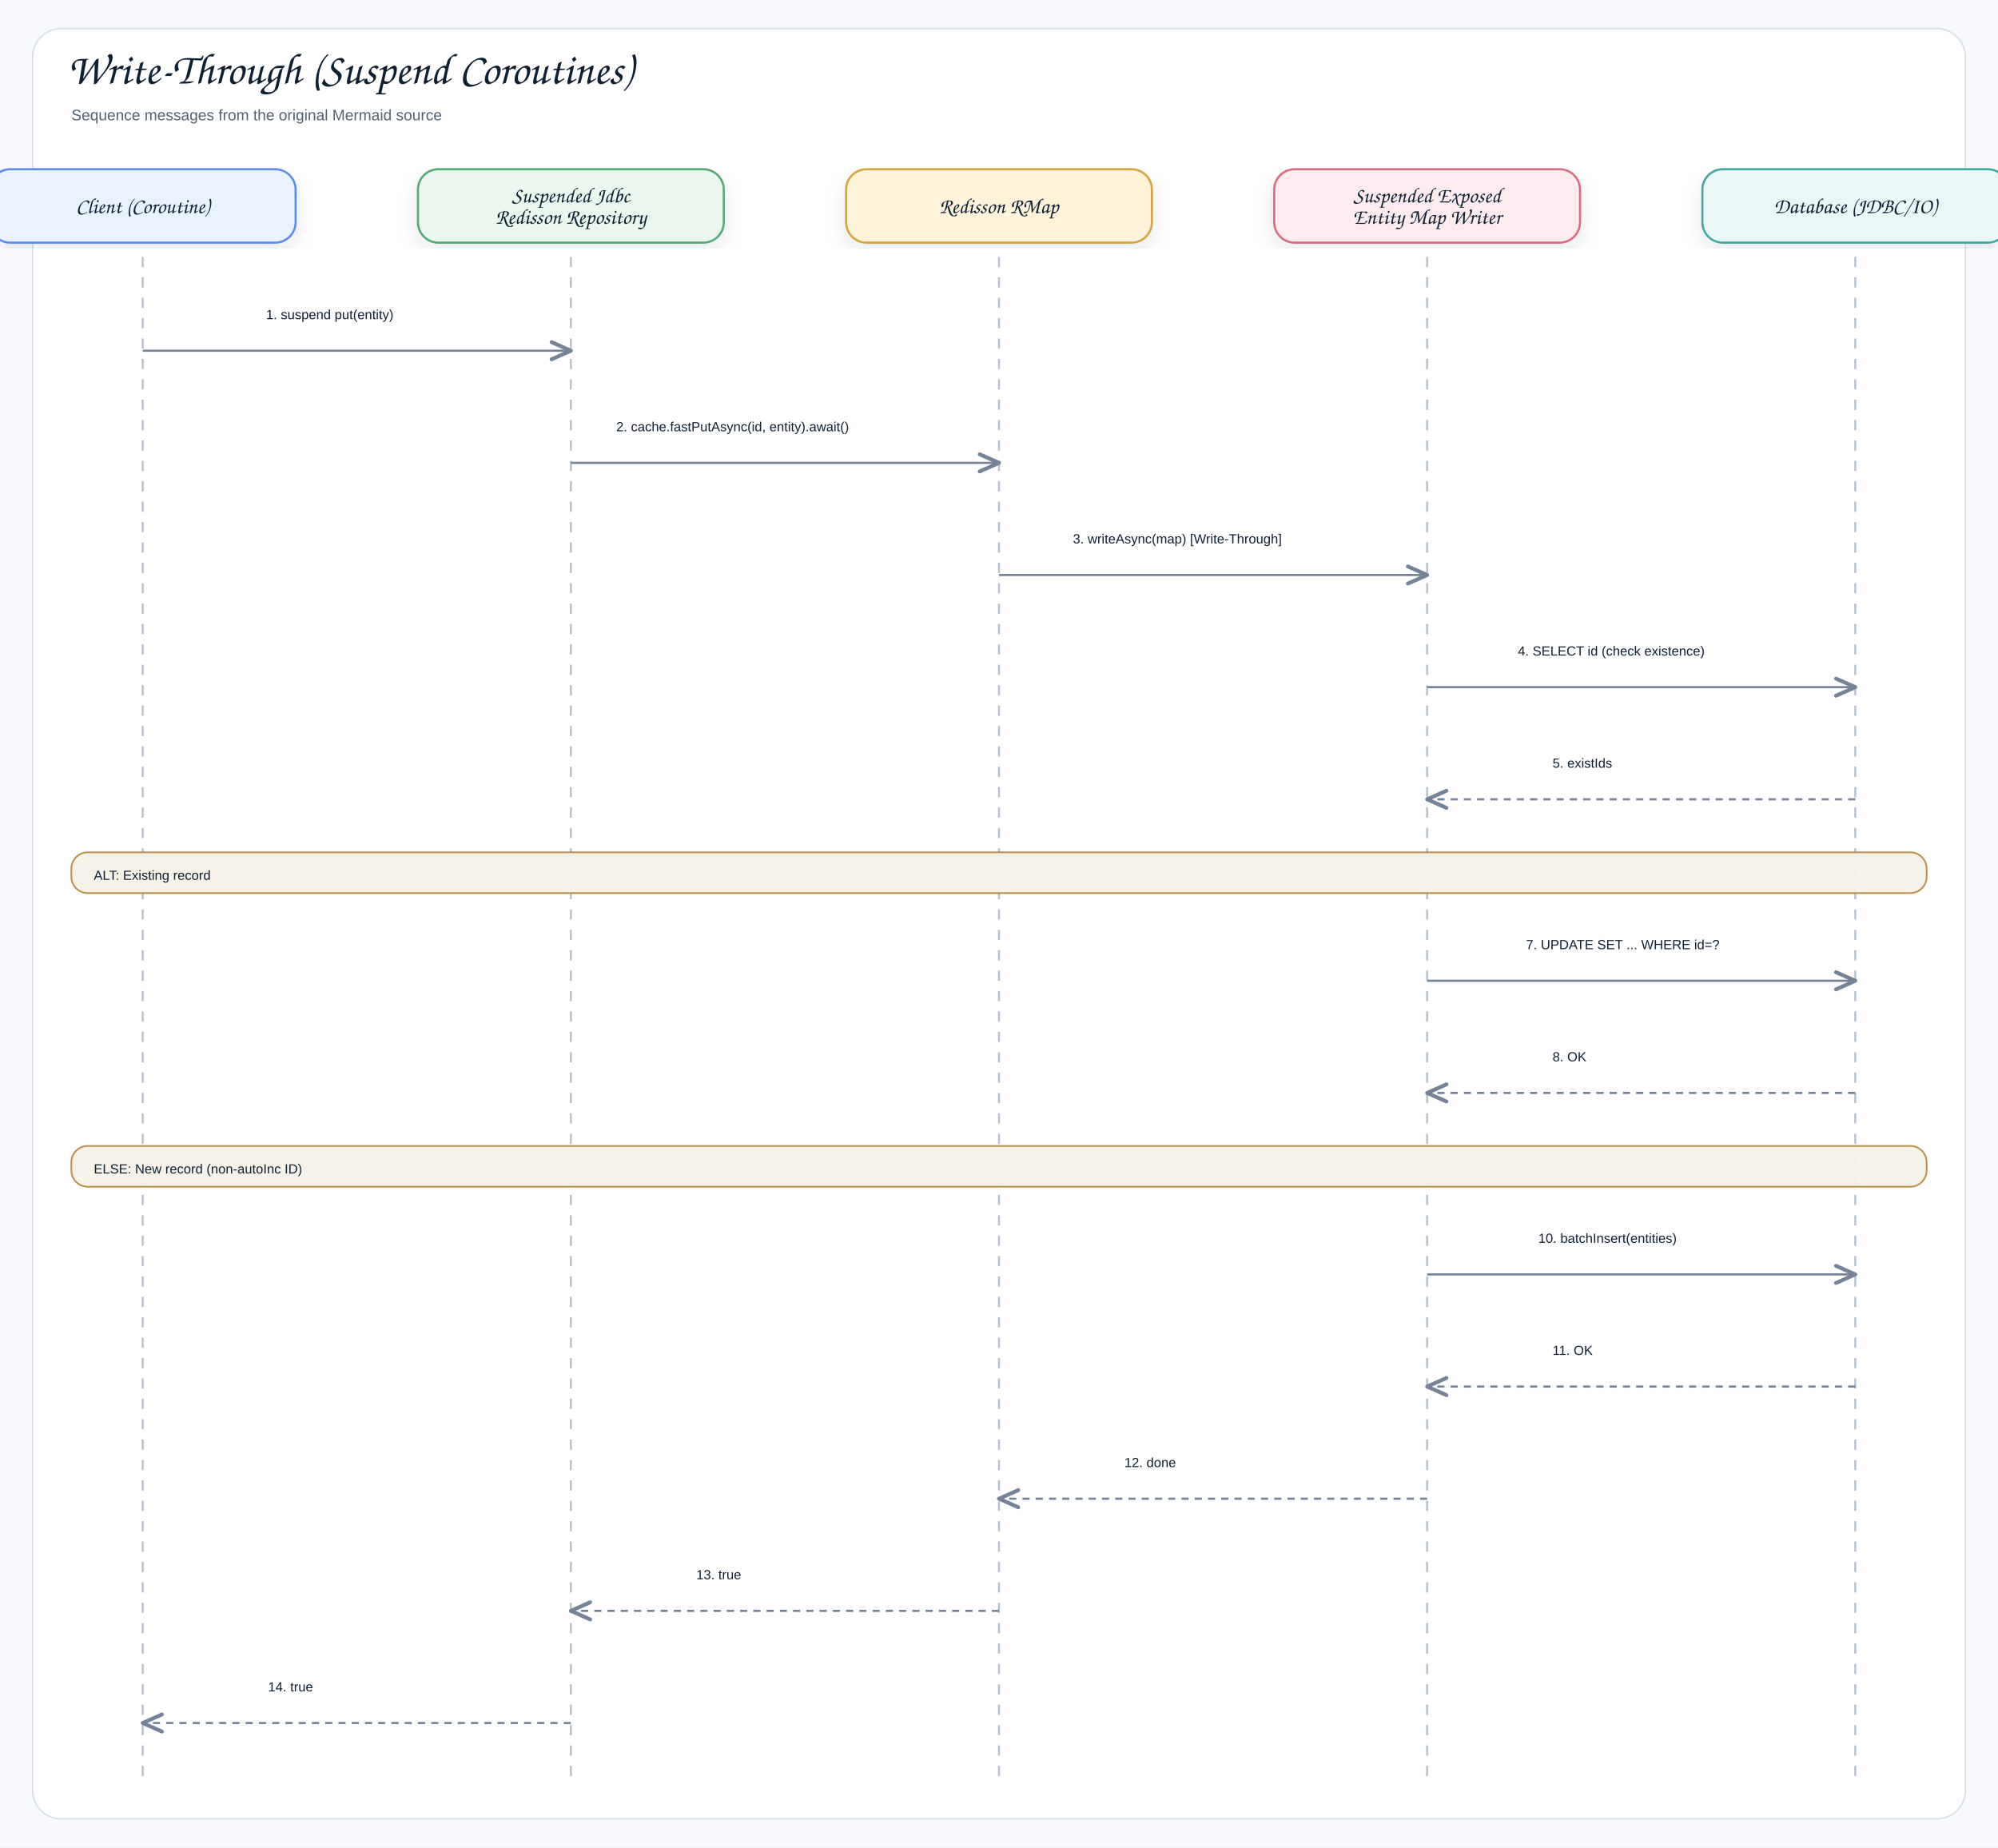
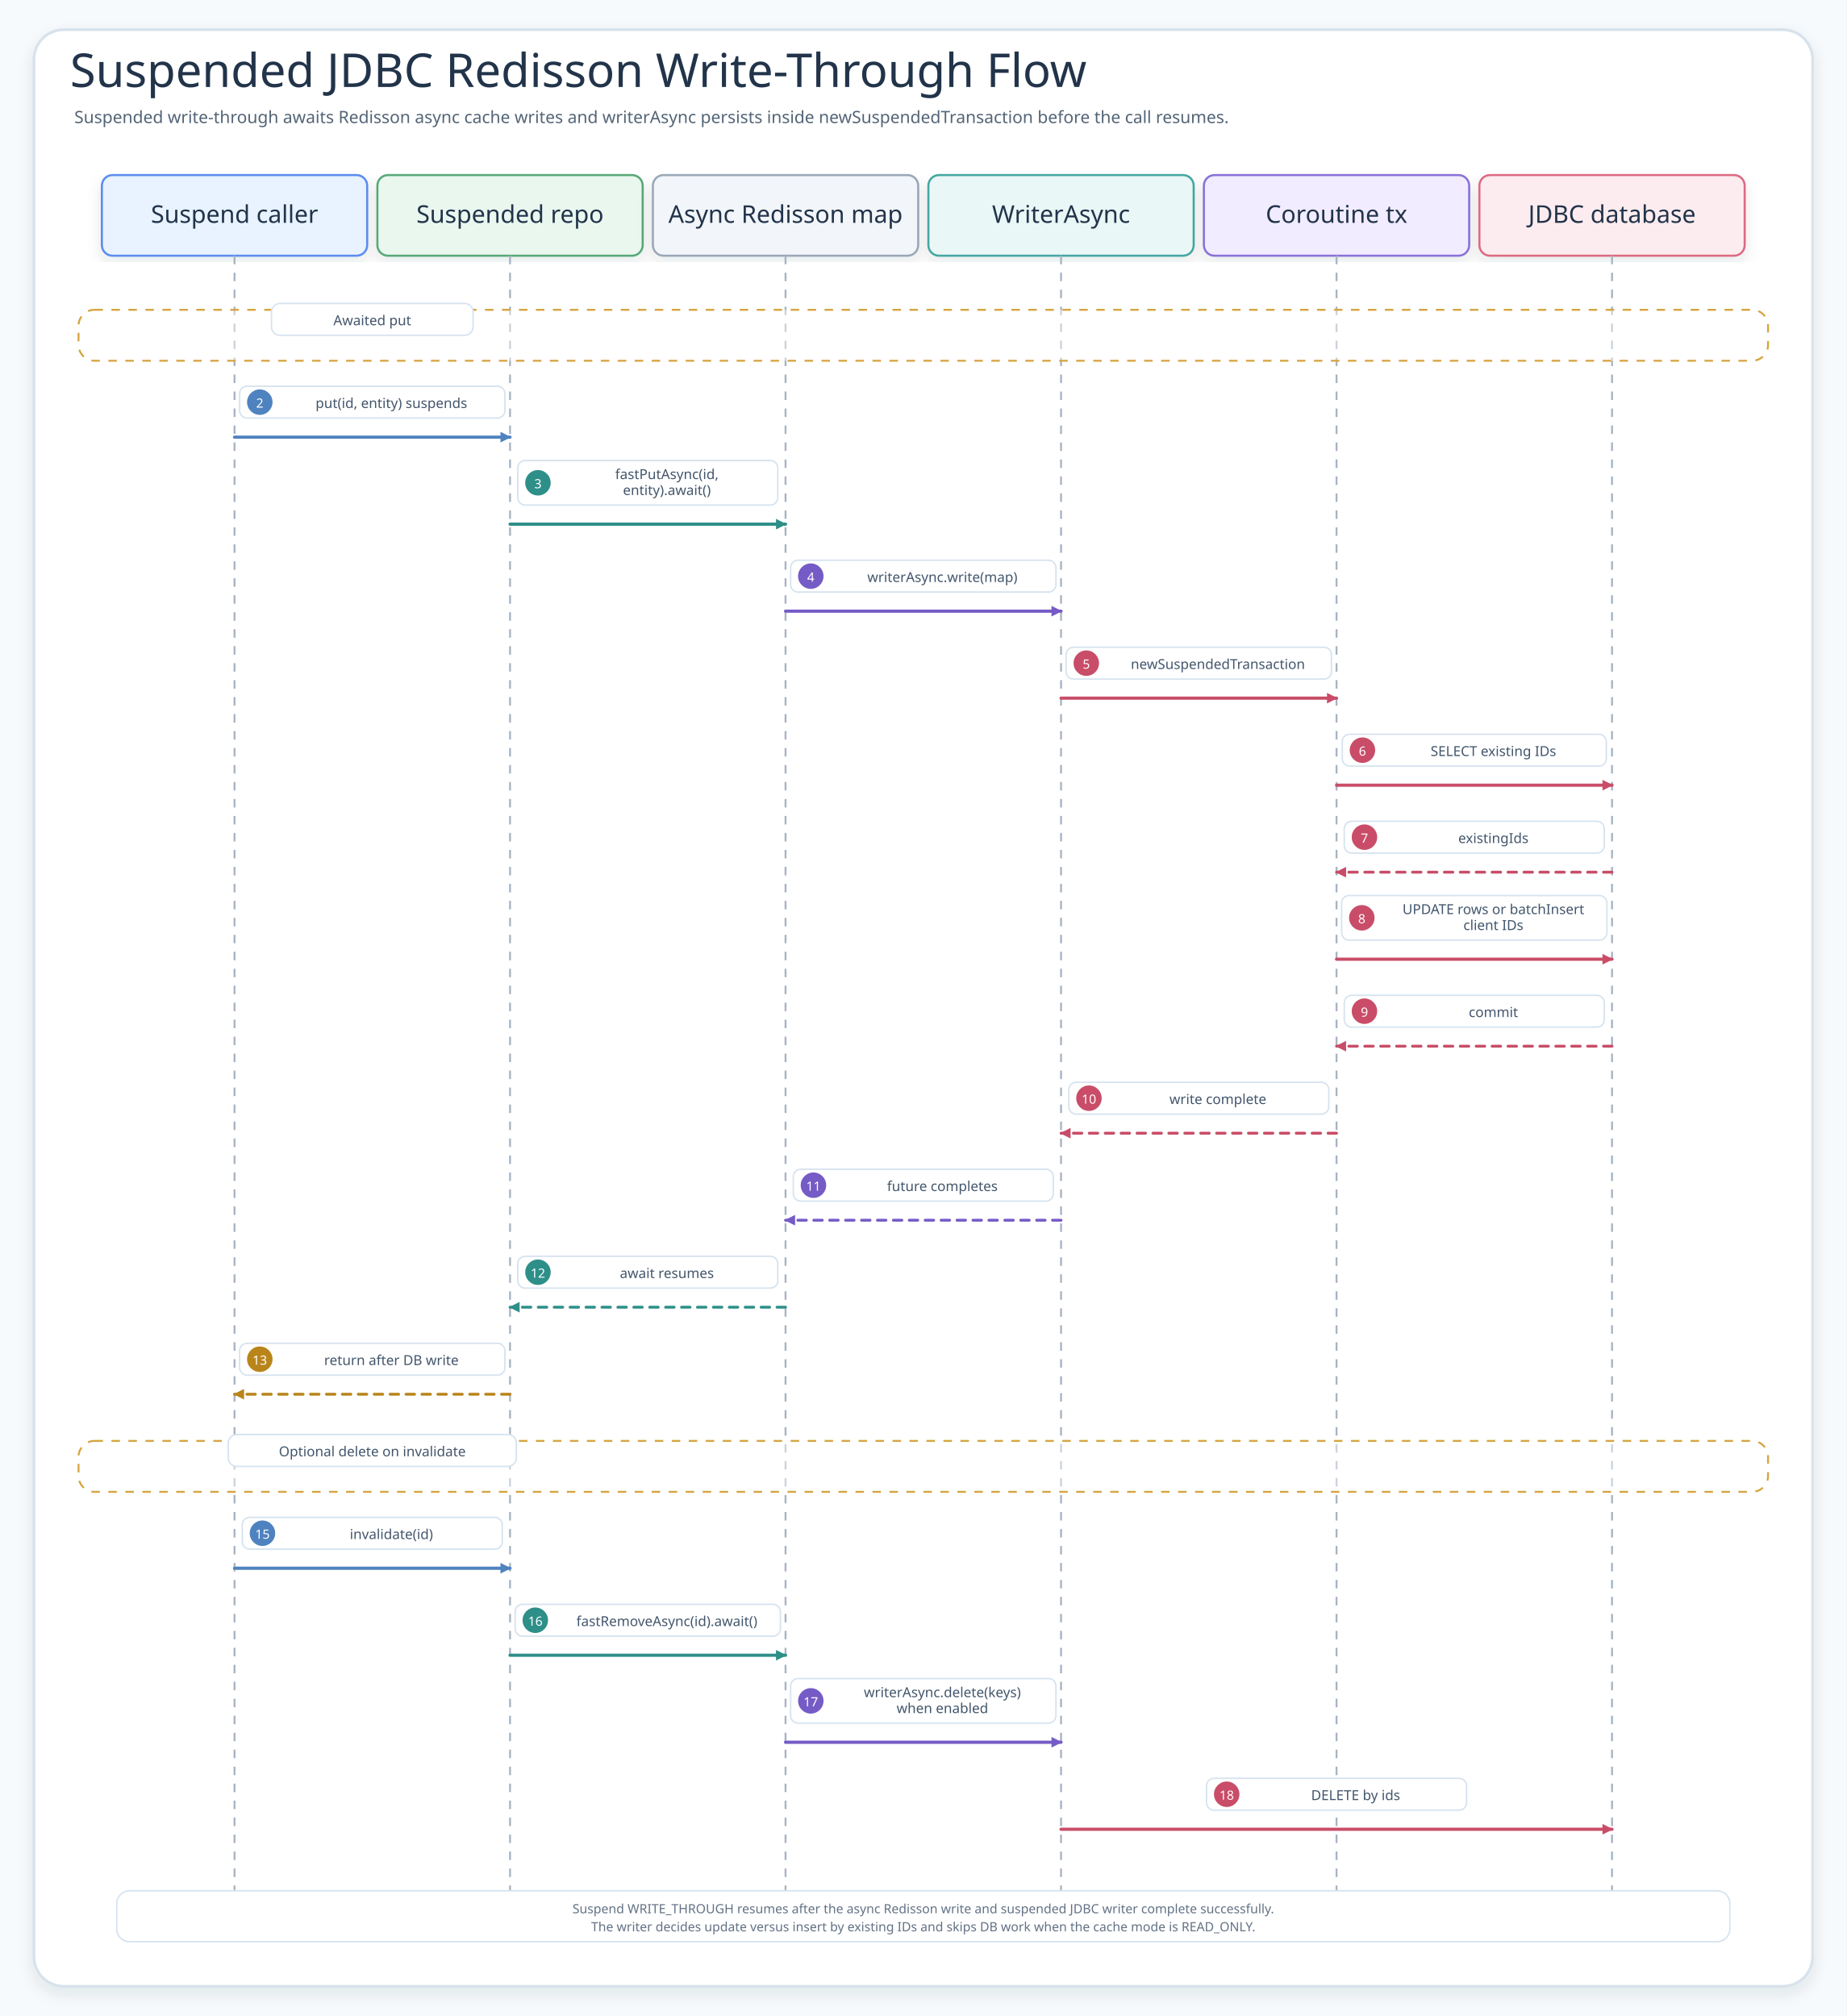
- <svg xmlns="http://www.w3.org/2000/svg" width="1960" height="1812" viewBox="0 0 1960 1812" role="img" aria-label="Write-Through (Suspend Coroutines)">
+ <svg xmlns="http://www.w3.org/2000/svg" width="1740" height="1900" viewBox="0 0 1740 1900" role="img" aria-labelledby="title desc">
  <defs>
+     <marker id="seqArrow-call" viewBox="0 0 10 10" markerWidth="10" markerHeight="10" refX="9" refY="5" orient="auto" markerUnits="userSpaceOnUse">
+       <path d="M 0 0 L 10 5 L 0 10 Z" fill="#4F83BF" />
+     </marker>
+     <marker id="seqArrow-scoped" viewBox="0 0 10 10" markerWidth="10" markerHeight="10" refX="9" refY="5" orient="auto" markerUnits="userSpaceOnUse">
+       <path d="M 0 0 L 10 5 L 0 10 Z" fill="#755BC6" />
+     </marker>
+     <marker id="seqArrow-thread" viewBox="0 0 10 10" markerWidth="10" markerHeight="10" refX="9" refY="5" orient="auto" markerUnits="userSpaceOnUse">
+       <path d="M 0 0 L 10 5 L 0 10 Z" fill="#2E8F89" />
+     </marker>
+     <marker id="seqArrow-restore" viewBox="0 0 10 10" markerWidth="10" markerHeight="10" refX="9" refY="5" orient="auto" markerUnits="userSpaceOnUse">
+       <path d="M 0 0 L 10 5 L 0 10 Z" fill="#3E9868" />
+     </marker>
+     <marker id="seqArrow-fallback" viewBox="0 0 10 10" markerWidth="10" markerHeight="10" refX="9" refY="5" orient="auto" markerUnits="userSpaceOnUse">
+       <path d="M 0 0 L 10 5 L 0 10 Z" fill="#B9851B" />
+     </marker>
+     <marker id="seqArrow-audit" viewBox="0 0 10 10" markerWidth="10" markerHeight="10" refX="9" refY="5" orient="auto" markerUnits="userSpaceOnUse">
+       <path d="M 0 0 L 10 5 L 0 10 Z" fill="#C94D68" />
+     </marker>
+     <marker id="seqArrow-neutral" viewBox="0 0 10 10" markerWidth="10" markerHeight="10" refX="9" refY="5" orient="auto" markerUnits="userSpaceOnUse">
+       <path d="M 0 0 L 10 5 L 0 10 Z" fill="#758297" />
+     </marker>
    <filter id="shadow" x="-8%" y="-8%" width="116%" height="116%">
-       <feDropShadow dx="0" dy="8" stdDeviation="9" flood-color="#1f2937" flood-opacity="0.10" />
+       <feDropShadow dx="0" dy="6" stdDeviation="7" flood-color="#203040" flood-opacity="0.10" />
    </filter>
-     <marker id="openArrow" markerWidth="12" markerHeight="10" refX="10" refY="5" orient="auto" markerUnits="strokeWidth">
-       <path d="M 1 1 L 10 5 L 1 9" fill="none" stroke="#758297" stroke-width="1.8" stroke-linecap="round" stroke-linejoin="round" />
-     </marker>
-     <marker id="inherit" markerWidth="14" markerHeight="12" refX="12" refY="6" orient="auto" markerUnits="strokeWidth">
-       <path d="M 0 1 L 12 6 L 0 11 Z" fill="#ffffff" stroke="#758297" stroke-width="1.8" />
-     </marker>
    <style>
-     .canvas{fill:#f7f9fc}.frame{fill:#fff;stroke:#d8e0ea;stroke-width:1.5}
-     .title{font-family:"Architects Daughter","Comic Sans MS","Comic Sans",cursive;font-size:43px;font-weight:400;fill:#102033}
-     .subtitle{font-family:"Comic Sans MS","Comic Sans","Comic Neue",Arial,sans-serif;font-size:15px;font-weight:400;fill:#536273}
-     .label{font-family:"Architects Daughter","Comic Sans MS","Comic Sans",cursive;font-size:25px;font-weight:400;fill:#102033}
-     .smallLabel{font-family:"Architects Daughter","Comic Sans MS","Comic Sans",cursive;font-size:21px;font-weight:400;fill:#102033}
-     .mono{font-family:"Comic Sans MS","Comic Sans","Comic Neue",Arial,sans-serif;font-size:12px;font-weight:400;fill:#102033}
-     .small{font-family:"Comic Sans MS","Comic Sans","Comic Neue",Arial,sans-serif;font-size:12px;font-weight:400;fill:#536273}
-     .strong{font-family:"Comic Sans MS","Comic Sans","Comic Neue",Arial,sans-serif;font-size:13px;font-weight:400;fill:#102033}
-     .card{stroke-width:2.1;filter:url(#shadow)}.compartment{stroke-width:1.5;fill:none}
-     .line{stroke:#758297;stroke-width:2.1;fill:none;marker-end:url(#openArrow)}
-     .plainLine{stroke:#758297;stroke-width:2.1;fill:none}
-     .dashed{stroke:#758297;stroke-width:2.1;stroke-dasharray:7 6;fill:none;marker-end:url(#openArrow)}
-     .inheritLine{stroke:#758297;stroke-width:2.2;fill:none;marker-end:url(#inherit)}
-     .implLine{stroke:#758297;stroke-width:2.2;stroke-dasharray:8 7;fill:none;marker-end:url(#inherit)}
-   </style>
+       .canvas{fill:#F7FAFC}.frame{fill:#FFFFFF;stroke:#D7E2EC;stroke-width:2.6;filter:url(#shadow)}
+       .title{font-family:"Architects Daughter";font-size:44px;fill:#22344A;font-weight:400}.subtitle{font-family:"Comic Mono";font-size:16px;fill:#536476;font-weight:400}
+       .card{filter:url(#shadow);stroke-width:2}.cardTitle{font-family:"Architects Daughter";font-size:23px;fill:#22344A;font-weight:400}
+       .detail{font-family:"Comic Mono";font-size:13px;fill:#42556B;font-weight:400}.small{font-family:"Comic Mono";font-size:12px;fill:#627184;font-weight:400}
+       .seq{fill:none;stroke-width:3;stroke-linecap:round}.seqReturn{fill:none;stroke-width:2.7;stroke-linecap:round;stroke-dasharray:8 7}
+       .lifeline{stroke:#A7B4C3;stroke-width:1.8;stroke-dasharray:8 8}.labelPill{fill:#FFFFFF;stroke:#D6E3EF;stroke-width:1.4}
+       .branchBox{fill:#FFFFFF;fill-opacity:.42;stroke:#D6A441;stroke-width:1.8;stroke-dasharray:8 8}.note{fill:#FFFFFF;stroke:#D6E3EF;stroke-width:1.4}
+     </style>
  </defs>
-   <rect class="canvas" width="1960" height="1812" />
-   <rect class="frame" x="32" y="28" width="1896" height="1756" rx="28" />
-   <text class="title" x="66" y="82">Write-Through (Suspend Coroutines)</text>
-   <text class="subtitle" x="70" y="118">Sequence messages from the original Mermaid source</text>
-   <rect class="card" x="-10" y="166" width="300" height="72" rx="20" fill="#E8F3FF" stroke="#5B8DEF" />
-   <text class="smallLabel" x="140" y="209" text-anchor="middle">Client (Coroutine)</text>
-   <line class="lifeline" x1="140" y1="252" x2="140" y2="1752" stroke="#b7c2d1" stroke-width="2" stroke-dasharray="10 10" />
-   <rect class="card" x="410" y="166" width="300" height="72" rx="20" fill="#EAF7EF" stroke="#58A978" />
-   <text class="smallLabel" x="560" y="198.5" text-anchor="middle">Suspended Jdbc</text>
-   <text class="smallLabel" x="560" y="219.5" text-anchor="middle">Redisson Repository</text>
-   <line class="lifeline" x1="560" y1="252" x2="560" y2="1752" stroke="#b7c2d1" stroke-width="2" stroke-dasharray="10 10" />
-   <rect class="card" x="830" y="166" width="300" height="72" rx="20" fill="#FFF3D9" stroke="#D6A441" />
-   <text class="smallLabel" x="980" y="209" text-anchor="middle">Redisson RMap</text>
-   <line class="lifeline" x1="980" y1="252" x2="980" y2="1752" stroke="#b7c2d1" stroke-width="2" stroke-dasharray="10 10" />
-   <rect class="card" x="1250" y="166" width="300" height="72" rx="20" fill="#FDECEF" stroke="#DC6B82" />
-   <text class="smallLabel" x="1400" y="198.5" text-anchor="middle">Suspended Exposed</text>
-   <text class="smallLabel" x="1400" y="219.5" text-anchor="middle">Entity Map Writer</text>
-   <line class="lifeline" x1="1400" y1="252" x2="1400" y2="1752" stroke="#b7c2d1" stroke-width="2" stroke-dasharray="10 10" />
-   <rect class="card" x="1670" y="166" width="300" height="72" rx="20" fill="#E9F7F6" stroke="#45A7A1" />
-   <text class="smallLabel" x="1820" y="209" text-anchor="middle">Database (JDBC/IO)</text>
-   <line class="lifeline" x1="1820" y1="252" x2="1820" y2="1752" stroke="#b7c2d1" stroke-width="2" stroke-dasharray="10 10" />
-   <rect x="243" y="286" width="214" height="40" rx="12" fill="#ffffff" opacity="0.97" />
-   <text class="strong" x="261" y="313" text-anchor="start">1. suspend put(entity)</text>
-   <path class="line" d="M140 344 L560 344" />
-   <rect x="586.5" y="396" width="367" height="40" rx="12" fill="#ffffff" opacity="0.97" />
-   <text class="strong" x="604.5" y="423" text-anchor="start">2. cache.fastPutAsync(id, entity).await()</text>
-   <path class="line" d="M560 454 L980 454" />
-   <rect x="1034.5" y="506" width="311" height="40" rx="12" fill="#ffffff" opacity="0.97" />
-   <text class="strong" x="1052.5" y="533" text-anchor="start">3. writeAsync(map) [Write-Through]</text>
-   <path class="line" d="M980 564 L1400 564" />
-   <rect x="1471" y="616" width="278" height="40" rx="12" fill="#ffffff" opacity="0.97" />
-   <text class="strong" x="1489" y="643" text-anchor="start">4. SELECT id (check existence)</text>
-   <path class="line" d="M1400 674 L1820 674" />
-   <rect x="1505" y="726" width="210" height="40" rx="12" fill="#ffffff" opacity="0.97" />
-   <text class="strong" x="1523" y="753" text-anchor="start">5. existIds</text>
-   <path class="dashed" d="M1820 784 L1400 784" />
-   <rect x="70" y="836" width="1820" height="40" rx="16" fill="#F7F1E7" stroke="#B88A44" stroke-width="1.6" opacity="0.96" />
-   <text class="strong" x="92" y="863" text-anchor="start">ALT: Existing record</text>
-   <rect x="1479" y="904" width="262" height="40" rx="12" fill="#ffffff" opacity="0.97" />
-   <text class="strong" x="1497" y="931" text-anchor="start">7. UPDATE SET ... WHERE id=?</text>
-   <path class="line" d="M1400 962 L1820 962" />
-   <rect x="1505" y="1014" width="210" height="40" rx="12" fill="#ffffff" opacity="0.97" />
-   <text class="strong" x="1523" y="1041" text-anchor="start">8. OK</text>
-   <path class="dashed" d="M1820 1072 L1400 1072" />
-   <rect x="70" y="1124" width="1820" height="40" rx="16" fill="#F7F1E7" stroke="#B88A44" stroke-width="1.6" opacity="0.96" />
-   <text class="strong" x="92" y="1151" text-anchor="start">ELSE: New record (non-autoInc ID)</text>
-   <rect x="1491" y="1192" width="238" height="40" rx="12" fill="#ffffff" opacity="0.97" />
-   <text class="strong" x="1509" y="1219" text-anchor="start">10. batchInsert(entities)</text>
-   <path class="line" d="M1400 1250 L1820 1250" />
-   <rect x="1505" y="1302" width="210" height="40" rx="12" fill="#ffffff" opacity="0.97" />
-   <text class="strong" x="1523" y="1329" text-anchor="start">11. OK</text>
-   <path class="dashed" d="M1820 1360 L1400 1360" />
-   <rect x="1085" y="1412" width="210" height="40" rx="12" fill="#ffffff" opacity="0.97" />
-   <text class="strong" x="1103" y="1439" text-anchor="start">12. done</text>
-   <path class="dashed" d="M1400 1470 L980 1470" />
-   <rect x="665" y="1522" width="210" height="40" rx="12" fill="#ffffff" opacity="0.97" />
-   <text class="strong" x="683" y="1549" text-anchor="start">13. true</text>
-   <path class="dashed" d="M980 1580 L560 1580" />
-   <rect x="245" y="1632" width="210" height="40" rx="12" fill="#ffffff" opacity="0.97" />
-   <text class="strong" x="263" y="1659" text-anchor="start">14. true</text>
-   <path class="dashed" d="M560 1690 L140 1690" />
+   <rect class="canvas" width="1740" height="1900" />
+   <rect class="frame" x="32" y="28" width="1676" height="1844" rx="28" />
+   <text class="title" x="66" y="82">Suspended JDBC Redisson Write-Through Flow</text>
+   <text class="subtitle" x="70" y="116">Suspended write-through awaits Redisson async cache writes and writerAsync persists inside newSuspendedTransaction before the call resumes.</text>
+   <g id="participant-caller">
+     <rect class="card" x="96" y="165" width="250" height="76" rx="10" fill="#E8F3FF" stroke="#5B8DEF" />
+     <text class="cardTitle" x="221" y="210" text-anchor="middle">Suspend caller</text>
+     <line class="lifeline" x1="221" y1="241" x2="221" y2="1806" />
+   </g>
+   <g id="participant-repo">
+     <rect class="card" x="355.6" y="165" width="250" height="76" rx="10" fill="#EAF7EF" stroke="#58A978" />
+     <text class="cardTitle" x="480.6" y="210" text-anchor="middle">Suspended repo</text>
+     <line class="lifeline" x1="480.6" y1="241" x2="480.6" y2="1806" />
+   </g>
+   <g id="participant-map">
+     <rect class="card" x="615.2" y="165" width="250" height="76" rx="10" fill="#F2F5F9" stroke="#9AA8B8" />
+     <text class="cardTitle" x="740.2" y="210" text-anchor="middle">Async Redisson map</text>
+     <line class="lifeline" x1="740.2" y1="241" x2="740.2" y2="1806" />
+   </g>
+   <g id="participant-writer">
+     <rect class="card" x="874.8" y="165" width="250" height="76" rx="10" fill="#E9F7F6" stroke="#45A7A1" />
+     <text class="cardTitle" x="999.8" y="210" text-anchor="middle">WriterAsync</text>
+     <line class="lifeline" x1="999.8" y1="241" x2="999.8" y2="1806" />
+   </g>
+   <g id="participant-tx">
+     <rect class="card" x="1134.4" y="165" width="250" height="76" rx="10" fill="#F1ECFF" stroke="#8A72D6" />
+     <text class="cardTitle" x="1259.4" y="210" text-anchor="middle">Coroutine tx</text>
+     <line class="lifeline" x1="1259.4" y1="241" x2="1259.4" y2="1806" />
+   </g>
+   <g id="participant-database">
+     <rect class="card" x="1394" y="165" width="250" height="76" rx="10" fill="#FDECEF" stroke="#DC6B82" />
+     <text class="cardTitle" x="1519" y="210" text-anchor="middle">JDBC database</text>
+     <line class="lifeline" x1="1519" y1="241" x2="1519" y2="1806" />
+   </g>
+   <g>
+     <rect class="branchBox" x="74" y="292" width="1592" height="48" rx="15" />
+     <rect class="labelPill" x="255.8" y="286" width="190" height="30" rx="8" />
+     <text class="detail" x="350.8" y="302" text-anchor="middle" dominant-baseline="middle">Awaited put</text>
+   </g>
+   <g id="m2">
+     <rect class="labelPill" x="225.8" y="364" width="250" height="30" rx="7" />
+     <circle cx="244.8" cy="379" r="12" fill="#4F83BF" />
+     <text class="detail" x="244.8" y="380" text-anchor="middle" dominant-baseline="middle" style="fill:#fff;font-size:12px">2</text>
+     <text class="detail" x="368.8" y="380" text-anchor="middle" dominant-baseline="middle">put(id, entity) suspends</text>
+     <path class="seq" d="M221 412 L480.6 412" stroke="#4F83BF" marker-end="url(#seqArrow-call)" />
+   </g>
+   <g id="m3">
+     <rect class="labelPill" x="487.9" y="434" width="245" height="42" rx="7" />
+     <circle cx="506.9" cy="455" r="12" fill="#2E8F89" />
+     <text class="detail" x="506.9" y="456" text-anchor="middle" dominant-baseline="middle" style="fill:#fff;font-size:12px">3</text>
+     <text class="detail" x="628.4" y="447" text-anchor="middle" dominant-baseline="middle">fastPutAsync(id,</text>
+     <text class="detail" x="628.4" y="462" text-anchor="middle" dominant-baseline="middle">entity).await()</text>
+     <path class="seq" d="M480.6 494 L740.2 494" stroke="#2E8F89" marker-end="url(#seqArrow-thread)" />
+   </g>
+   <g id="m4">
+     <rect class="labelPill" x="745" y="528" width="250" height="30" rx="7" />
+     <circle cx="764" cy="543" r="12" fill="#755BC6" />
+     <text class="detail" x="764" y="544" text-anchor="middle" dominant-baseline="middle" style="fill:#fff;font-size:12px">4</text>
+     <text class="detail" x="888" y="544" text-anchor="middle" dominant-baseline="middle">writerAsync.write(map)</text>
+     <path class="seq" d="M740.2 576 L999.8 576" stroke="#755BC6" marker-end="url(#seqArrow-scoped)" />
+   </g>
+   <g id="m5">
+     <rect class="labelPill" x="1004.6" y="610" width="250" height="30" rx="7" />
+     <circle cx="1023.6" cy="625" r="12" fill="#C94D68" />
+     <text class="detail" x="1023.6" y="626" text-anchor="middle" dominant-baseline="middle" style="fill:#fff;font-size:12px">5</text>
+     <text class="detail" x="1147.6" y="626" text-anchor="middle" dominant-baseline="middle">newSuspendedTransaction</text>
+     <path class="seq" d="M999.8 658 L1259.4 658" stroke="#C94D68" marker-end="url(#seqArrow-audit)" />
+   </g>
+   <g id="m6">
+     <rect class="labelPill" x="1264.8" y="692" width="248.8" height="30" rx="7" />
+     <circle cx="1283.8" cy="707" r="12" fill="#C94D68" />
+     <text class="detail" x="1283.8" y="708" text-anchor="middle" dominant-baseline="middle" style="fill:#fff;font-size:12px">6</text>
+     <text class="detail" x="1407.2" y="708" text-anchor="middle" dominant-baseline="middle">SELECT existing IDs</text>
+     <path class="seq" d="M1259.4 740 L1519 740" stroke="#C94D68" marker-end="url(#seqArrow-audit)" />
+   </g>
+   <g id="m7">
+     <rect class="labelPill" x="1266.7" y="774" width="245" height="30" rx="7" />
+     <circle cx="1285.7" cy="789" r="12" fill="#C94D68" />
+     <text class="detail" x="1285.7" y="790" text-anchor="middle" dominant-baseline="middle" style="fill:#fff;font-size:12px">7</text>
+     <text class="detail" x="1407.2" y="790" text-anchor="middle" dominant-baseline="middle">existingIds</text>
+     <path class="seqReturn" d="M1519 822 L1259.4 822" stroke="#C94D68" marker-end="url(#seqArrow-audit)" />
+   </g>
+   <g id="m8">
+     <rect class="labelPill" x="1264.2" y="844" width="250" height="42" rx="7" />
+     <circle cx="1283.2" cy="865" r="12" fill="#C94D68" />
+     <text class="detail" x="1283.2" y="866" text-anchor="middle" dominant-baseline="middle" style="fill:#fff;font-size:12px">8</text>
+     <text class="detail" x="1407.2" y="857" text-anchor="middle" dominant-baseline="middle">UPDATE rows or batchInsert</text>
+     <text class="detail" x="1407.2" y="872" text-anchor="middle" dominant-baseline="middle">client IDs</text>
+     <path class="seq" d="M1259.4 904 L1519 904" stroke="#C94D68" marker-end="url(#seqArrow-audit)" />
+   </g>
+   <g id="m9">
+     <rect class="labelPill" x="1266.7" y="938" width="245" height="30" rx="7" />
+     <circle cx="1285.7" cy="953" r="12" fill="#C94D68" />
+     <text class="detail" x="1285.7" y="954" text-anchor="middle" dominant-baseline="middle" style="fill:#fff;font-size:12px">9</text>
+     <text class="detail" x="1407.2" y="954" text-anchor="middle" dominant-baseline="middle">commit</text>
+     <path class="seqReturn" d="M1519 986 L1259.4 986" stroke="#C94D68" marker-end="url(#seqArrow-audit)" />
+   </g>
+   <g id="m10">
+     <rect class="labelPill" x="1007.1" y="1020" width="245" height="30" rx="7" />
+     <circle cx="1026.1" cy="1035" r="12" fill="#C94D68" />
+     <text class="detail" x="1026.1" y="1036" text-anchor="middle" dominant-baseline="middle" style="fill:#fff;font-size:12px">10</text>
+     <text class="detail" x="1147.6" y="1036" text-anchor="middle" dominant-baseline="middle">write complete</text>
+     <path class="seqReturn" d="M1259.4 1068 L999.8 1068" stroke="#C94D68" marker-end="url(#seqArrow-audit)" />
+   </g>
+   <g id="m11">
+     <rect class="labelPill" x="747.5" y="1102" width="245" height="30" rx="7" />
+     <circle cx="766.5" cy="1117" r="12" fill="#755BC6" />
+     <text class="detail" x="766.5" y="1118" text-anchor="middle" dominant-baseline="middle" style="fill:#fff;font-size:12px">11</text>
+     <text class="detail" x="888" y="1118" text-anchor="middle" dominant-baseline="middle">future completes</text>
+     <path class="seqReturn" d="M999.8 1150 L740.2 1150" stroke="#755BC6" marker-end="url(#seqArrow-scoped)" />
+   </g>
+   <g id="m12">
+     <rect class="labelPill" x="487.9" y="1184" width="245" height="30" rx="7" />
+     <circle cx="506.9" cy="1199" r="12" fill="#2E8F89" />
+     <text class="detail" x="506.9" y="1200" text-anchor="middle" dominant-baseline="middle" style="fill:#fff;font-size:12px">12</text>
+     <text class="detail" x="628.4" y="1200" text-anchor="middle" dominant-baseline="middle">await resumes</text>
+     <path class="seqReturn" d="M740.2 1232 L480.6 1232" stroke="#2E8F89" marker-end="url(#seqArrow-thread)" />
+   </g>
+   <g id="m13">
+     <rect class="labelPill" x="225.8" y="1266" width="250" height="30" rx="7" />
+     <circle cx="244.8" cy="1281" r="12" fill="#B9851B" />
+     <text class="detail" x="244.8" y="1282" text-anchor="middle" dominant-baseline="middle" style="fill:#fff;font-size:12px">13</text>
+     <text class="detail" x="368.8" y="1282" text-anchor="middle" dominant-baseline="middle">return after DB write</text>
+     <path class="seqReturn" d="M480.6 1314 L221 1314" stroke="#B9851B" marker-end="url(#seqArrow-fallback)" />
+   </g>
+   <g>
+     <rect class="branchBox" x="74" y="1358" width="1592" height="48" rx="15" />
+     <rect class="labelPill" x="215.05" y="1352" width="271.5" height="30" rx="8" />
+     <text class="detail" x="350.8" y="1368" text-anchor="middle" dominant-baseline="middle">Optional delete on invalidate</text>
+   </g>
+   <g id="m15">
+     <rect class="labelPill" x="228.3" y="1430" width="245" height="30" rx="7" />
+     <circle cx="247.3" cy="1445" r="12" fill="#4F83BF" />
+     <text class="detail" x="247.3" y="1446" text-anchor="middle" dominant-baseline="middle" style="fill:#fff;font-size:12px">15</text>
+     <text class="detail" x="368.8" y="1446" text-anchor="middle" dominant-baseline="middle">invalidate(id)</text>
+     <path class="seq" d="M221 1478 L480.6 1478" stroke="#4F83BF" marker-end="url(#seqArrow-call)" />
+   </g>
+   <g id="m16">
+     <rect class="labelPill" x="485.4" y="1512" width="250" height="30" rx="7" />
+     <circle cx="504.4" cy="1527" r="12" fill="#2E8F89" />
+     <text class="detail" x="504.4" y="1528" text-anchor="middle" dominant-baseline="middle" style="fill:#fff;font-size:12px">16</text>
+     <text class="detail" x="628.4" y="1528" text-anchor="middle" dominant-baseline="middle">fastRemoveAsync(id).await()</text>
+     <path class="seq" d="M480.6 1560 L740.2 1560" stroke="#2E8F89" marker-end="url(#seqArrow-thread)" />
+   </g>
+   <g id="m17">
+     <rect class="labelPill" x="745" y="1582" width="250" height="42" rx="7" />
+     <circle cx="764" cy="1603" r="12" fill="#755BC6" />
+     <text class="detail" x="764" y="1604" text-anchor="middle" dominant-baseline="middle" style="fill:#fff;font-size:12px">17</text>
+     <text class="detail" x="888" y="1595" text-anchor="middle" dominant-baseline="middle">writerAsync.delete(keys)</text>
+     <text class="detail" x="888" y="1610" text-anchor="middle" dominant-baseline="middle">when enabled</text>
+     <path class="seq" d="M740.2 1642 L999.8 1642" stroke="#755BC6" marker-end="url(#seqArrow-scoped)" />
+   </g>
+   <g id="m18">
+     <rect class="labelPill" x="1136.9" y="1676" width="245" height="30" rx="7" />
+     <circle cx="1155.9" cy="1691" r="12" fill="#C94D68" />
+     <text class="detail" x="1155.9" y="1692" text-anchor="middle" dominant-baseline="middle" style="fill:#fff;font-size:12px">18</text>
+     <text class="detail" x="1277.4" y="1692" text-anchor="middle" dominant-baseline="middle">DELETE by ids</text>
+     <path class="seq" d="M999.8 1724 L1519 1724" stroke="#C94D68" marker-end="url(#seqArrow-audit)" />
+   </g>
+   <g>
+     <rect class="note" x="110" y="1782" width="1520" height="48" rx="12" />
+     <text class="small" x="870" y="1799" text-anchor="middle" dominant-baseline="middle">Suspend WRITE_THROUGH resumes after the async Redisson write and suspended JDBC writer complete successfully.</text>
+     <text class="small" x="870" y="1816" text-anchor="middle" dominant-baseline="middle">The writer decides update versus insert by existing IDs and skips DB work when the cache mode is READ_ONLY.</text>
+   </g>
</svg>
